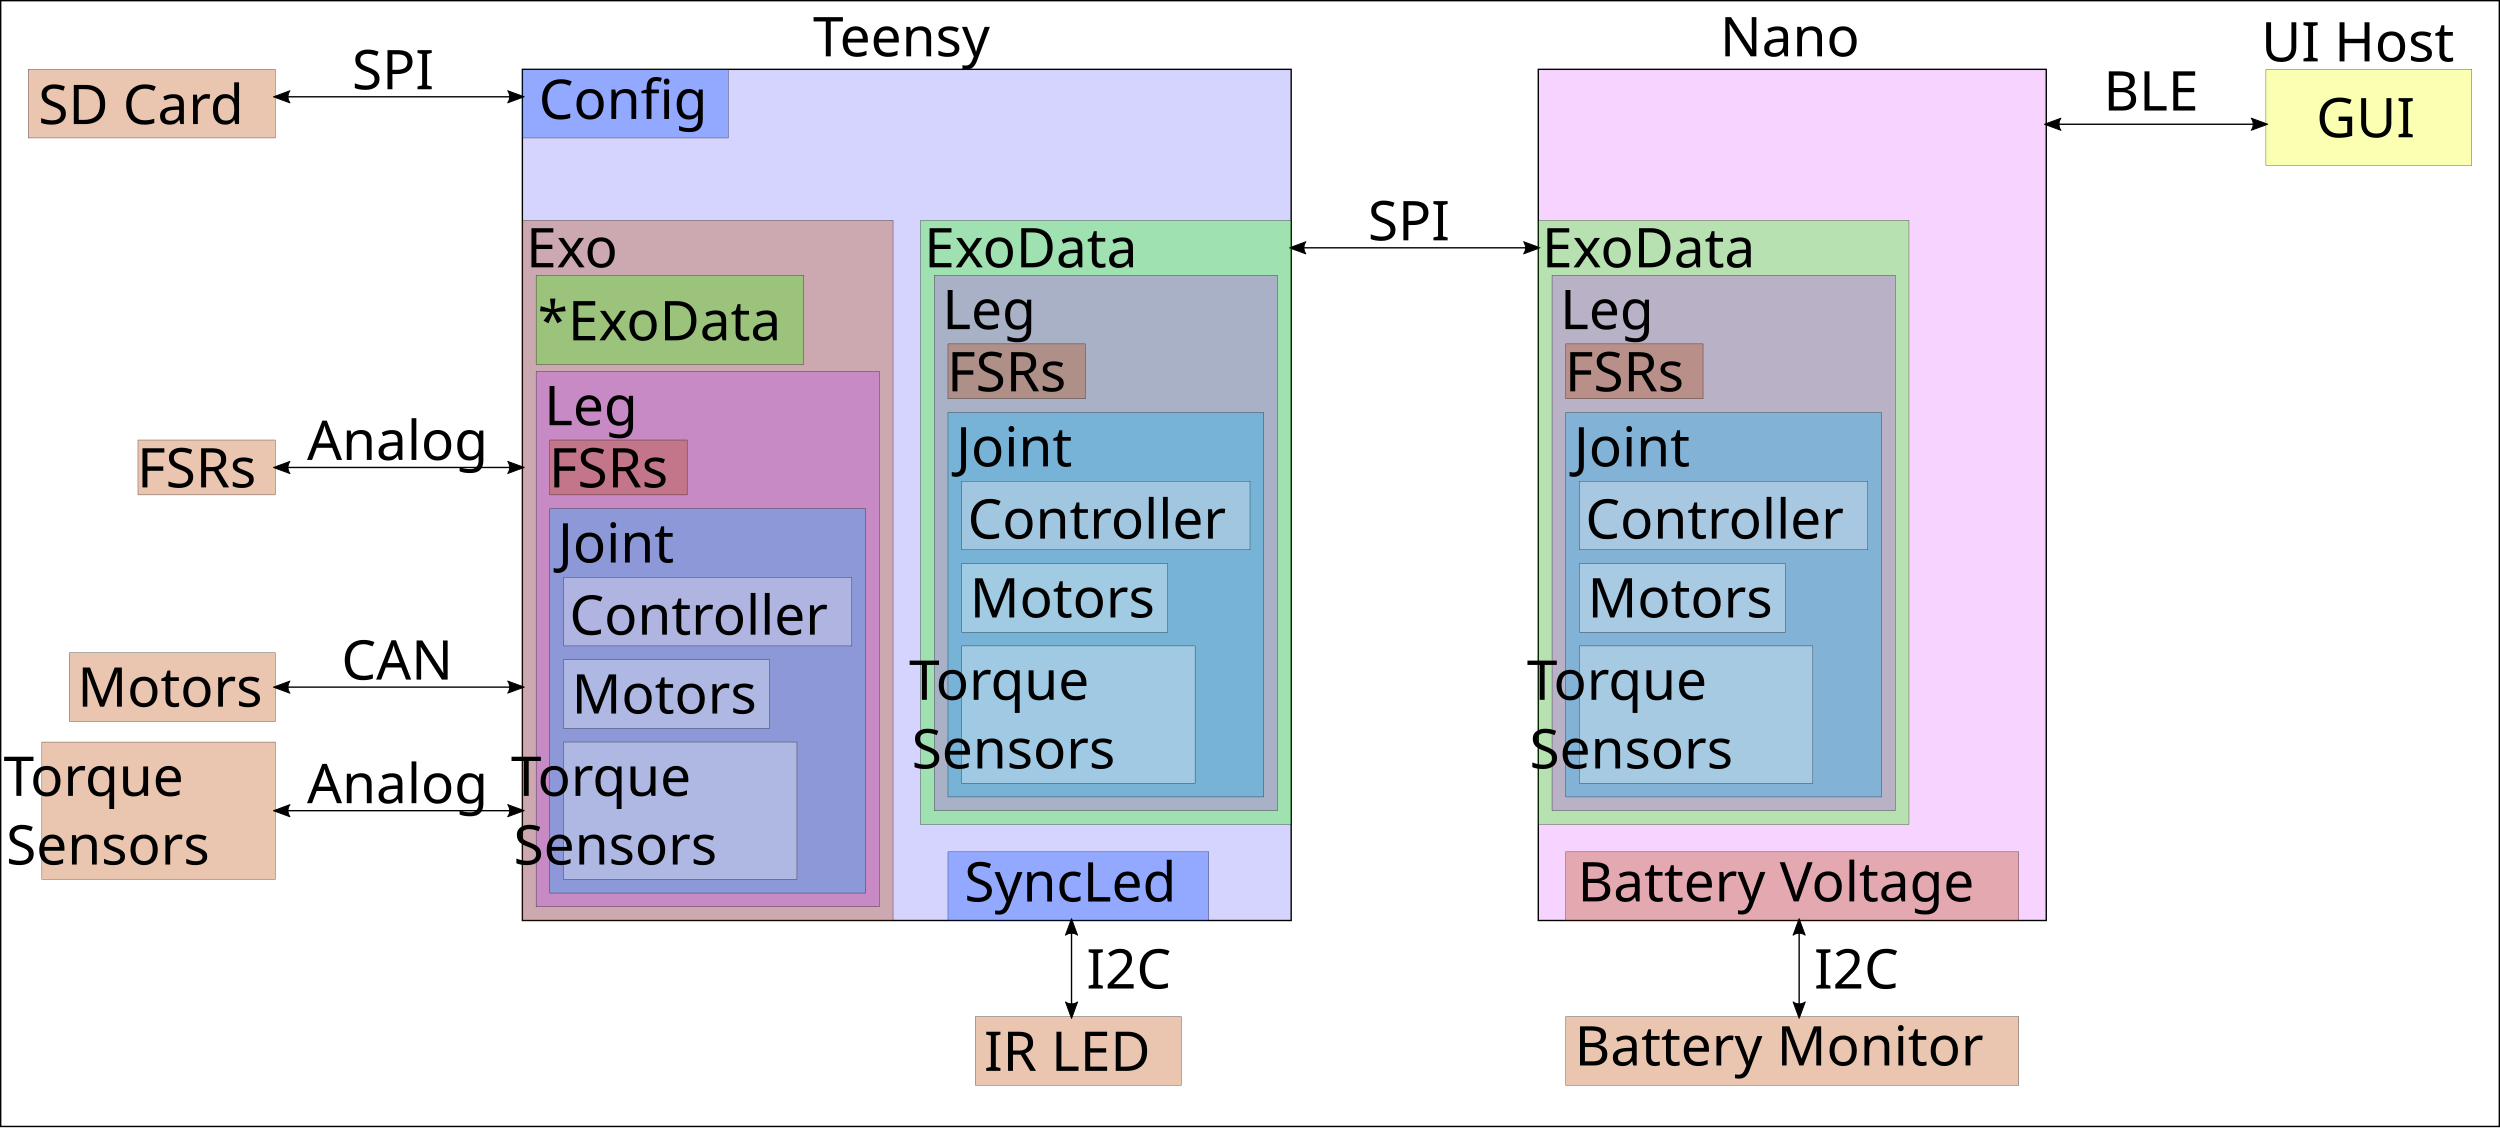
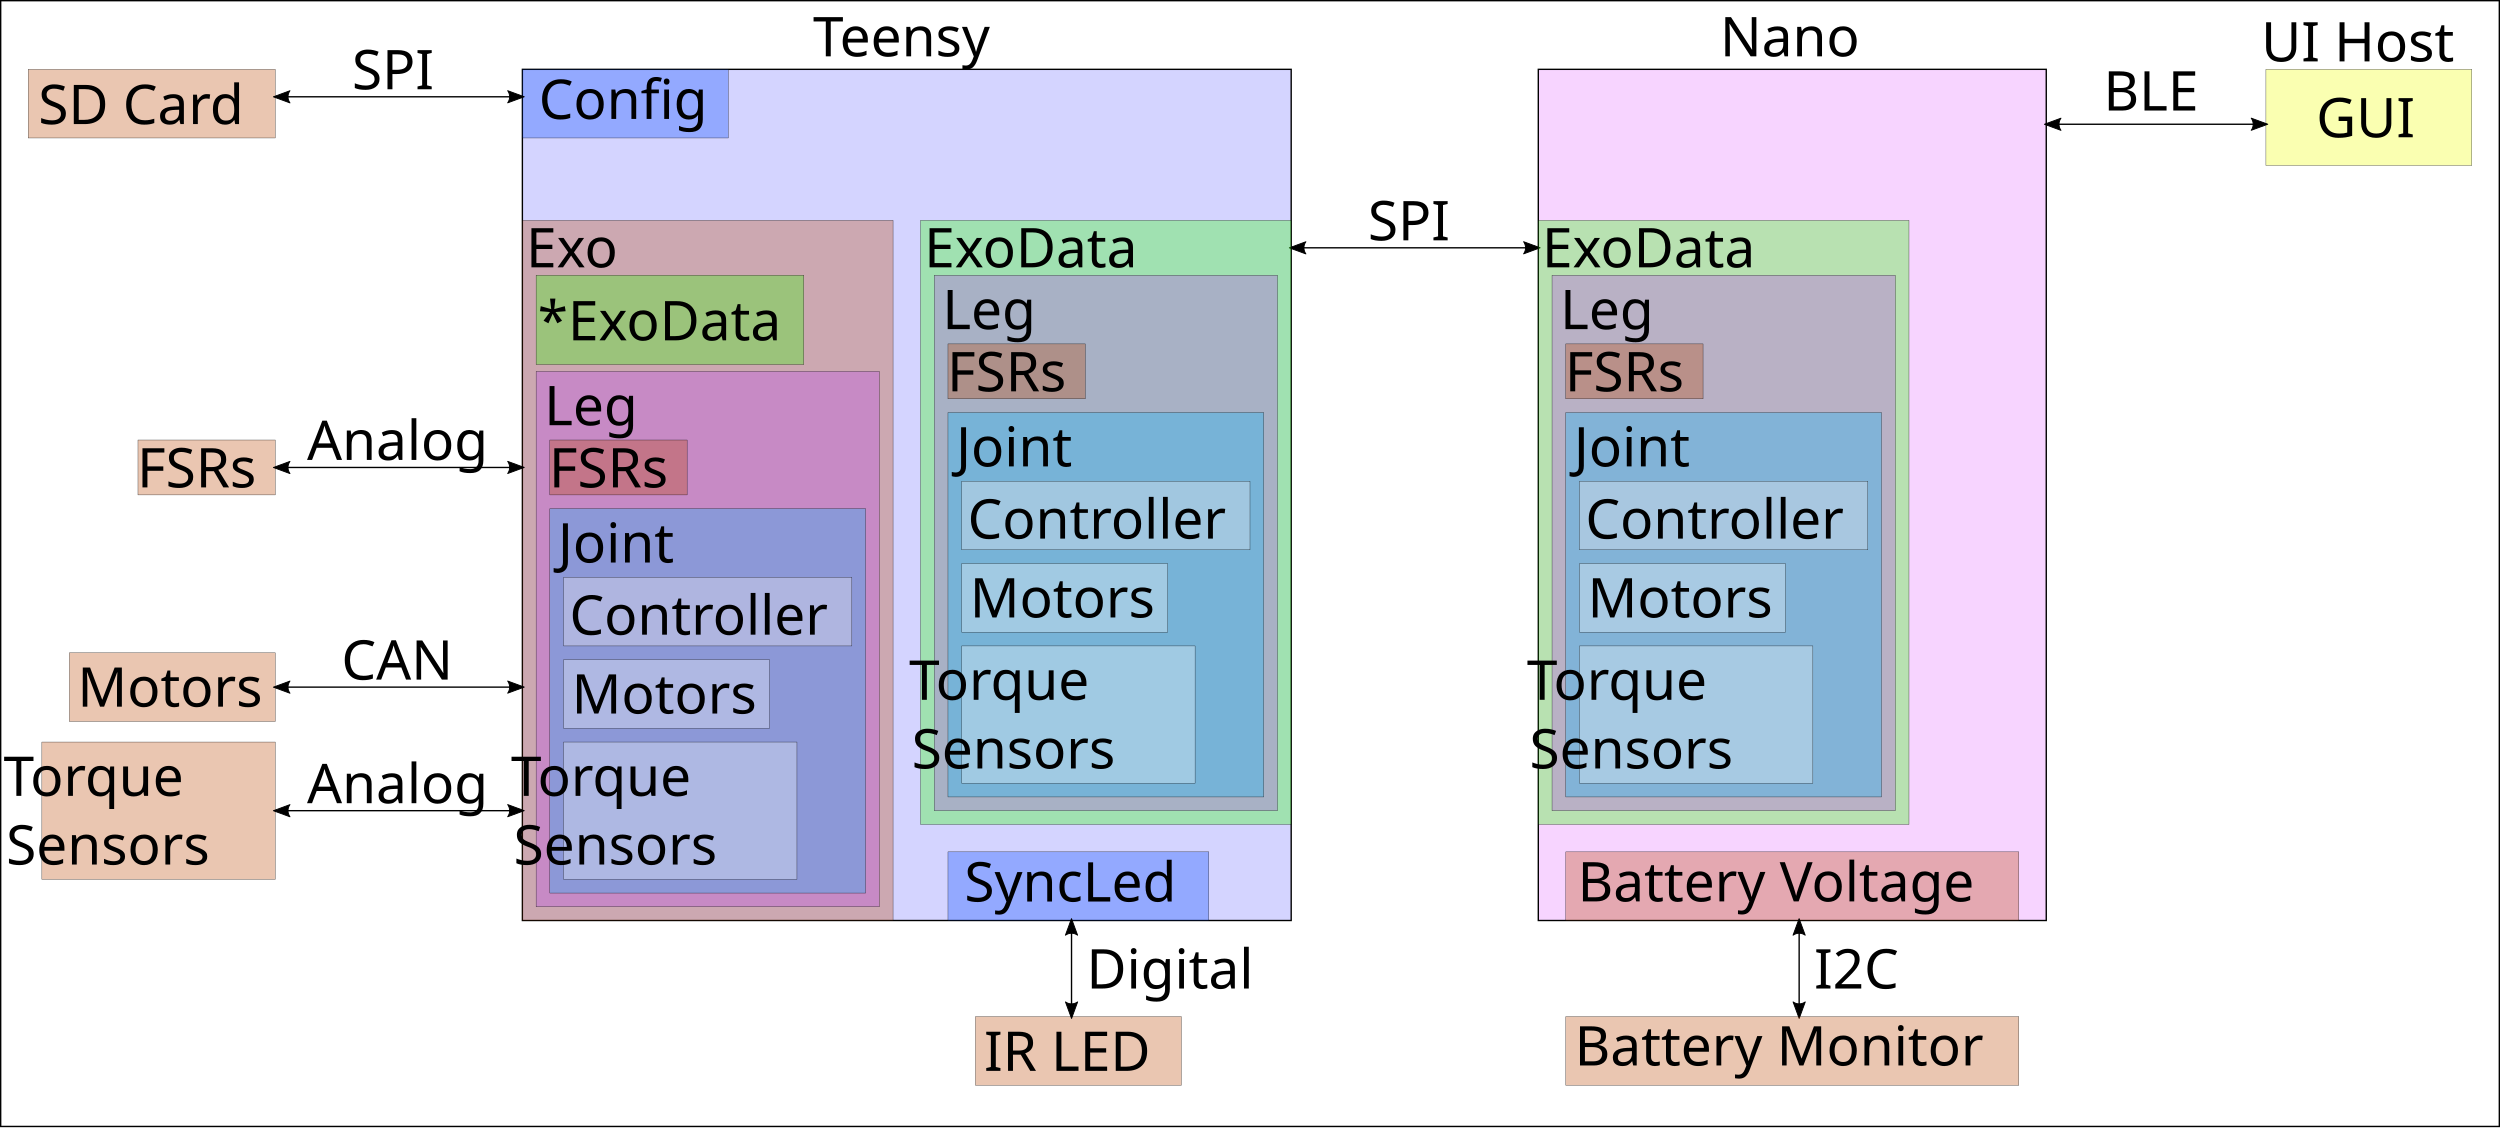
<svg xmlns="http://www.w3.org/2000/svg" width="481.807mm" height="217.223mm" viewBox="0 0 481.807 217.223" version="1.1" id="svg8">
  <defs id="defs2">
    <marker style="overflow:visible" id="Arrow2Lend" refX="0" refY="0" orient="auto">
      <path transform="matrix(-1.1,0,0,-1.1,-1.1,0)" d="M 8.719,4.034 -2.207,0.016 8.719,-4.002 c -1.745,2.372 -1.735,5.617 -6e-7,8.035 z" style="fill:#000000;fill-opacity:1;fill-rule:evenodd;stroke:#000000;stroke-width:0.625;stroke-linejoin:round;stroke-opacity:1" id="path936" />
    </marker>
    <marker style="overflow:visible" id="Arrow2Lstart" refX="0" refY="0" orient="auto">
      <path transform="matrix(1.1,0,0,1.1,1.1,0)" d="M 8.719,4.034 -2.207,0.016 8.719,-4.002 c -1.745,2.372 -1.735,5.617 -6e-7,8.035 z" style="fill:#000000;fill-opacity:1;fill-rule:evenodd;stroke:#000000;stroke-width:0.625;stroke-linejoin:round;stroke-opacity:1" id="path933" />
    </marker>
    <marker style="overflow:visible" id="Arrow2Lstart-1" refX="0" refY="0" orient="auto">
      <path transform="matrix(1.1,0,0,1.1,1.1,0)" d="M 8.719,4.034 -2.207,0.016 8.719,-4.002 c -1.745,2.372 -1.735,5.617 -6e-7,8.035 z" style="fill:#000000;fill-opacity:1;fill-rule:evenodd;stroke:#000000;stroke-width:0.625;stroke-linejoin:round;stroke-opacity:1" id="path933-3" />
    </marker>
    <marker style="overflow:visible" id="Arrow2Lend-1" refX="0" refY="0" orient="auto">
      <path transform="matrix(-1.1,0,0,-1.1,-1.1,0)" d="M 8.719,4.034 -2.207,0.016 8.719,-4.002 c -1.745,2.372 -1.735,5.617 -6e-7,8.035 z" style="fill:#000000;fill-opacity:1;fill-rule:evenodd;stroke:#000000;stroke-width:0.625;stroke-linejoin:round;stroke-opacity:1" id="path936-7" />
    </marker>
    <marker style="overflow:visible" id="Arrow2Lstart-17" refX="0" refY="0" orient="auto">
      <path transform="matrix(1.1,0,0,1.1,1.1,0)" d="M 8.719,4.034 -2.207,0.016 8.719,-4.002 c -1.745,2.372 -1.735,5.617 -6e-7,8.035 z" style="fill:#000000;fill-opacity:1;fill-rule:evenodd;stroke:#000000;stroke-width:0.625;stroke-linejoin:round;stroke-opacity:1" id="path933-9" />
    </marker>
    <marker style="overflow:visible" id="Arrow2Lend-14" refX="0" refY="0" orient="auto">
      <path transform="matrix(-1.1,0,0,-1.1,-1.1,0)" d="M 8.719,4.034 -2.207,0.016 8.719,-4.002 c -1.745,2.372 -1.735,5.617 -6e-7,8.035 z" style="fill:#000000;fill-opacity:1;fill-rule:evenodd;stroke:#000000;stroke-width:0.625;stroke-linejoin:round;stroke-opacity:1" id="path936-0" />
    </marker>
    <marker style="overflow:visible" id="Arrow2Lstart-7" refX="0" refY="0" orient="auto">
      <path transform="matrix(1.1,0,0,1.1,1.1,0)" d="M 8.719,4.034 -2.207,0.016 8.719,-4.002 c -1.745,2.372 -1.735,5.617 -6e-7,8.035 z" style="fill:#000000;fill-opacity:1;fill-rule:evenodd;stroke:#000000;stroke-width:0.625;stroke-linejoin:round;stroke-opacity:1" id="path933-0" />
    </marker>
    <marker style="overflow:visible" id="Arrow2Lend-9" refX="0" refY="0" orient="auto">
      <path transform="matrix(-1.1,0,0,-1.1,-1.1,0)" d="M 8.719,4.034 -2.207,0.016 8.719,-4.002 c -1.745,2.372 -1.735,5.617 -6e-7,8.035 z" style="fill:#000000;fill-opacity:1;fill-rule:evenodd;stroke:#000000;stroke-width:0.625;stroke-linejoin:round;stroke-opacity:1" id="path936-4" />
    </marker>
    <marker style="overflow:visible" id="Arrow2Lstart-7-8" refX="0" refY="0" orient="auto">
      <path transform="matrix(1.1,0,0,1.1,1.1,0)" d="M 8.719,4.034 -2.207,0.016 8.719,-4.002 c -1.745,2.372 -1.735,5.617 -6e-7,8.035 z" style="fill:#000000;fill-opacity:1;fill-rule:evenodd;stroke:#000000;stroke-width:0.625;stroke-linejoin:round;stroke-opacity:1" id="path933-0-4" />
    </marker>
    <marker style="overflow:visible" id="Arrow2Lend-9-6" refX="0" refY="0" orient="auto">
      <path transform="matrix(-1.1,0,0,-1.1,-1.1,0)" d="M 8.719,4.034 -2.207,0.016 8.719,-4.002 c -1.745,2.372 -1.735,5.617 -6e-7,8.035 z" style="fill:#000000;fill-opacity:1;fill-rule:evenodd;stroke:#000000;stroke-width:0.625;stroke-linejoin:round;stroke-opacity:1" id="path936-4-8" />
    </marker>
    <marker style="overflow:visible" id="Arrow2Lstart-7-8-3" refX="0" refY="0" orient="auto">
      <path transform="matrix(1.1,0,0,1.1,1.1,0)" d="M 8.719,4.034 -2.207,0.016 8.719,-4.002 c -1.745,2.372 -1.735,5.617 -6e-7,8.035 z" style="fill:#000000;fill-opacity:1;fill-rule:evenodd;stroke:#000000;stroke-width:0.625;stroke-linejoin:round;stroke-opacity:1" id="path933-0-4-3" />
    </marker>
    <marker style="overflow:visible" id="Arrow2Lend-9-6-4" refX="0" refY="0" orient="auto">
      <path transform="matrix(-1.1,0,0,-1.1,-1.1,0)" d="M 8.719,4.034 -2.207,0.016 8.719,-4.002 c -1.745,2.372 -1.735,5.617 -6e-7,8.035 z" style="fill:#000000;fill-opacity:1;fill-rule:evenodd;stroke:#000000;stroke-width:0.625;stroke-linejoin:round;stroke-opacity:1" id="path936-4-8-0" />
    </marker>
    <marker style="overflow:visible" id="Arrow2Lstart-0" refX="0" refY="0" orient="auto">
      <path transform="matrix(1.1,0,0,1.1,1.1,0)" d="M 8.719,4.034 -2.207,0.016 8.719,-4.002 c -1.745,2.372 -1.735,5.617 -6e-7,8.035 z" style="fill:#000000;fill-opacity:1;fill-rule:evenodd;stroke:#000000;stroke-width:0.625;stroke-linejoin:round;stroke-opacity:1" id="path933-2" />
    </marker>
    <marker style="overflow:visible" id="Arrow2Lend-95" refX="0" refY="0" orient="auto">
      <path transform="matrix(-1.1,0,0,-1.1,-1.1,0)" d="M 8.719,4.034 -2.207,0.016 8.719,-4.002 c -1.745,2.372 -1.735,5.617 -6e-7,8.035 z" style="fill:#000000;fill-opacity:1;fill-rule:evenodd;stroke:#000000;stroke-width:0.625;stroke-linejoin:round;stroke-opacity:1" id="path936-06" />
    </marker>
    <marker style="overflow:visible" id="Arrow2Lstart-2" refX="0" refY="0" orient="auto">
      <path transform="matrix(1.1,0,0,1.1,1.1,0)" d="M 8.719,4.034 -2.207,0.016 8.719,-4.002 c -1.745,2.372 -1.735,5.617 -6e-7,8.035 z" style="fill:#000000;fill-opacity:1;fill-rule:evenodd;stroke:#000000;stroke-width:0.625;stroke-linejoin:round;stroke-opacity:1" id="path933-8" />
    </marker>
    <marker style="overflow:visible" id="Arrow2Lend-19" refX="0" refY="0" orient="auto">
      <path transform="matrix(-1.1,0,0,-1.1,-1.1,0)" d="M 8.719,4.034 -2.207,0.016 8.719,-4.002 c -1.745,2.372 -1.735,5.617 -6e-7,8.035 z" style="fill:#000000;fill-opacity:1;fill-rule:evenodd;stroke:#000000;stroke-width:0.625;stroke-linejoin:round;stroke-opacity:1" id="path936-2" />
    </marker>
    <marker style="overflow:visible" id="Arrow2Lstart-2-2" refX="0" refY="0" orient="auto">
      <path transform="matrix(1.1,0,0,1.1,1.1,0)" d="M 8.719,4.034 -2.207,0.016 8.719,-4.002 c -1.745,2.372 -1.735,5.617 -6e-7,8.035 z" style="fill:#000000;fill-opacity:1;fill-rule:evenodd;stroke:#000000;stroke-width:0.625;stroke-linejoin:round;stroke-opacity:1" id="path933-8-4" />
    </marker>
    <marker style="overflow:visible" id="Arrow2Lend-19-3" refX="0" refY="0" orient="auto">
      <path transform="matrix(-1.1,0,0,-1.1,-1.1,0)" d="M 8.719,4.034 -2.207,0.016 8.719,-4.002 c -1.745,2.372 -1.735,5.617 -6e-7,8.035 z" style="fill:#000000;fill-opacity:1;fill-rule:evenodd;stroke:#000000;stroke-width:0.625;stroke-linejoin:round;stroke-opacity:1" id="path936-2-5" />
    </marker>
  </defs>
  <g id="layer1" transform="translate(143.0075,-15.7425)">
    <rect style="fill:#ffffff;fill-opacity:1;stroke:#000000;stroke-width:0.265;stroke-miterlimit:4;stroke-dasharray:none;stroke-opacity:1" id="rect4505" width="481.542" height="216.958" x="-142.875" y="15.875" />
    <rect style="fill:#0000ff;fill-opacity:0.169;fill-rule:evenodd;stroke:#000000;stroke-width:0.267;stroke-opacity:1" id="rect10" width="148.167" height="164.042" x="-42.333" y="29.104" />
    <rect style="fill:#d400ff;fill-opacity:0.169;fill-rule:evenodd;stroke:#000000;stroke-width:0.267;stroke-opacity:1" id="rect10-5" width="97.896" height="164.042" x="153.458" y="29.104" />
    <text xml:space="preserve" style="font-style:normal;font-weight:normal;font-size:10.583px;line-height:1.25;font-family:sans-serif;fill:#000000;fill-opacity:1;stroke:none;stroke-width:0.265" x="13.674" y="26.595" id="text859">
      <tspan id="tspan857" x="13.674" y="26.595" style="stroke-width:0.265">Teensy</tspan>
    </text>
    <text xml:space="preserve" style="font-style:normal;font-weight:normal;font-size:10.583px;line-height:1.25;font-family:sans-serif;fill:#000000;fill-opacity:1;stroke:none;stroke-width:0.265" x="188.467" y="26.595" id="text859-0">
      <tspan id="tspan857-0" x="188.467" y="26.595" style="stroke-width:0.265">Nano</tspan>
    </text>
    <text xml:space="preserve" style="font-style:normal;font-weight:normal;font-size:10.583px;line-height:1.25;font-family:sans-serif;fill:#000000;fill-opacity:1;stroke:none;stroke-width:0.265" x="292.773" y="27.58" id="text887">
      <tspan id="tspan885" x="292.773" y="27.58" style="stroke-width:0.265">UI Host</tspan>
    </text>
    <rect style="fill:#efff00;fill-opacity:0.305;fill-rule:evenodd;stroke:#000000;stroke-width:0.057;stroke-opacity:1" id="rect10-5-7" width="39.687" height="18.521" x="293.688" y="29.104" />
    <text xml:space="preserve" style="font-style:normal;font-weight:normal;font-size:10.583px;line-height:1.25;font-family:sans-serif;fill:#000000;fill-opacity:1;stroke:none;stroke-width:0.265" x="303.385" y="42.202" id="text911">
      <tspan id="tspan909" x="303.385" y="42.202" style="stroke-width:0.265">GUI</tspan>
    </text>
    <g id="g2566" transform="translate(3.3333333e-6,25.92918)">
      <path style="fill:none;stroke:#000000;stroke-width:0.265;stroke-linecap:butt;stroke-linejoin:miter;stroke-miterlimit:4;stroke-dasharray:none;stroke-opacity:1;marker-start:url(#Arrow2Lstart);marker-end:url(#Arrow2Lend)" d="m 105.833,37.571 h 47.625" id="path913" />
      <text xml:space="preserve" style="font-style:normal;font-weight:normal;font-size:10.583px;line-height:1.25;font-family:sans-serif;fill:#000000;fill-opacity:1;stroke:none;stroke-width:0.265" x="120.618" y="36.126" id="text1231">
        <tspan id="tspan1229" x="120.618" y="36.126" style="stroke-width:0.265">SPI</tspan>
      </text>
    </g>
    <path style="fill:none;stroke:#000000;stroke-width:0.265;stroke-linecap:butt;stroke-linejoin:miter;stroke-miterlimit:4;stroke-dasharray:none;stroke-opacity:1;marker-start:url(#Arrow2Lstart-1);marker-end:url(#Arrow2Lend-1)" d="M 251.354,39.688 H 293.688" id="path913-9" />
    <text xml:space="preserve" style="font-style:normal;font-weight:normal;font-size:10.583px;line-height:1.25;font-family:sans-serif;fill:#000000;fill-opacity:1;stroke:none;stroke-width:0.265" x="262.379" y="37.042" id="text1231-3">
      <tspan id="tspan1229-8" x="262.379" y="37.042" style="stroke-width:0.265">BLE</tspan>
    </text>
    <g id="g1499-5-0-6" transform="translate(-300.9635,95.25)">
      <rect style="fill:#bc4600;fill-opacity:0.305;fill-rule:evenodd;stroke:#000000;stroke-width:0.057;stroke-opacity:1" id="rect10-5-7-7-8-7-9" width="39.688" height="13.229" x="171.318" y="46.302" />
      <text xml:space="preserve" style="font-style:normal;font-weight:normal;font-size:10.583px;line-height:1.25;font-family:sans-serif;fill:#000000;fill-opacity:1;stroke:none;stroke-width:0.265" x="172.878" y="56.684" id="text911-1-1-5-7">
        <tspan id="tspan909-5-0-6-3" x="172.878" y="56.684" style="stroke-width:0.265">Motors</tspan>
      </text>
    </g>
    <g id="g1499-5-0-6-9-6" transform="translate(-306.2552,115.0938)">
      <rect style="fill:#bc4600;fill-opacity:0.305;fill-rule:evenodd;stroke:#000000;stroke-width:0.057;stroke-opacity:1" id="rect10-5-7-7-8-7-9-8-3" width="44.979" height="26.458" x="171.318" y="43.656" />
      <text xml:space="preserve" style="font-style:normal;font-weight:normal;font-size:10.583px;line-height:1.25;font-family:sans-serif;fill:#000000;fill-opacity:1;stroke:none;stroke-width:0.265" x="193.678" y="54.038" id="text911-1-1-5-7-3-6">
        <tspan id="tspan909-5-0-6-3-4-1" x="193.678" y="54.038" style="text-align:center;text-anchor:middle;stroke-width:0.265">Torque</tspan>
        <tspan x="193.678" y="67.267" style="text-align:center;text-anchor:middle;stroke-width:0.265" id="tspan1879-9">Sensors</tspan>
      </text>
    </g>
    <g id="g2249" transform="translate(-50.27083,-5.291662)">
      <g id="g1499-5-0" transform="translate(-113.1094,1.322914)">
        <rect style="fill:#bc4600;fill-opacity:0.305;fill-rule:evenodd;stroke:#000000;stroke-width:0.057;stroke-opacity:1" id="rect10-5-7-7-8-7" width="71.438" height="134.938" x="121.047" y="62.177" />
        <text xml:space="preserve" style="font-style:normal;font-weight:normal;font-size:10.583px;line-height:1.25;font-family:sans-serif;fill:#000000;fill-opacity:1;stroke:none;stroke-width:0.265" x="121.76" y="71.236" id="text911-1-1-5">
          <tspan id="tspan909-5-0-6" x="121.76" y="71.236" style="stroke-width:0.265">Exo</tspan>
        </text>
      </g>
      <g id="g1499-5-6" transform="translate(-142.875,30.42708)">
        <rect style="fill:#2dff00;fill-opacity:0.305;fill-rule:evenodd;stroke:#000000;stroke-width:0.057;stroke-opacity:1" id="rect10-5-7-7-8-2" width="51.594" height="17.198" x="153.458" y="43.656" />
        <text xml:space="preserve" style="font-style:normal;font-weight:normal;font-size:10.583px;line-height:1.25;font-family:sans-serif;fill:#000000;fill-opacity:1;stroke:none;stroke-width:0.265" x="153.771" y="56.196" id="text911-1-1-4">
          <tspan id="tspan909-5-0-4" x="153.771" y="56.196" style="stroke-width:0.265">*ExoData</tspan>
        </text>
      </g>
      <g id="g1499-5-0-6-6" transform="translate(-160.7344,46.30208)">
        <rect style="fill:#bc46f2;fill-opacity:0.305;fill-rule:evenodd;stroke:#000000;stroke-width:0.057;stroke-opacity:1" id="rect10-5-7-7-8-7-9-6" width="66.146" height="103.188" x="171.318" y="46.302" />
        <text xml:space="preserve" style="font-style:normal;font-weight:normal;font-size:10.583px;line-height:1.25;font-family:sans-serif;fill:#000000;fill-opacity:1;stroke:none;stroke-width:0.265" x="172.878" y="56.684" id="text911-1-1-5-7-7">
          <tspan id="tspan909-5-0-6-3-7" x="172.878" y="56.684" style="stroke-width:0.265">Leg</tspan>
        </text>
        <g id="g1499-5-0-6-2" transform="translate(2.645843,26.45833)">
          <rect style="fill:#09baff;fill-opacity:0.305;fill-rule:evenodd;stroke:#000000;stroke-width:0.057;stroke-opacity:1" id="rect10-5-7-7-8-7-9-28" width="60.854" height="74.083" x="171.318" y="46.302" />
          <text xml:space="preserve" style="font-style:normal;font-weight:normal;font-size:10.583px;line-height:1.25;font-family:sans-serif;fill:#000000;fill-opacity:1;stroke:none;stroke-width:0.265" x="172.878" y="56.684" id="text911-1-1-5-7-84">
            <tspan id="tspan909-5-0-6-3-5" x="172.878" y="56.684" style="stroke-width:0.265">Joint</tspan>
          </text>
          <g id="g1499-5-0-6-4" transform="translate(14.55208,6.614581)">
            <rect style="fill:#fff6f5;fill-opacity:0.305;fill-rule:evenodd;stroke:#000000;stroke-width:0.057;stroke-opacity:1" id="rect10-5-7-7-8-7-9-64" width="55.562" height="13.229" x="159.411" y="52.917" />
            <text xml:space="preserve" style="font-style:normal;font-weight:normal;font-size:10.583px;line-height:1.25;font-family:sans-serif;fill:#000000;fill-opacity:1;stroke:none;stroke-width:0.265" x="160.556" y="63.981" id="text911-1-1-5-7-9">
              <tspan id="tspan909-5-0-6-3-2" x="160.556" y="63.981" style="stroke-width:0.265">Controller</tspan>
            </text>
          </g>
        </g>
        <g id="g1499-5-0-6-61" transform="translate(5.291677,55.5625)">
          <rect style="fill:#ffffff;fill-opacity:0.305;fill-rule:evenodd;stroke:#000000;stroke-width:0.057;stroke-opacity:1" id="rect10-5-7-7-8-7-9-5" width="39.688" height="13.229" x="171.318" y="46.302" />
          <text xml:space="preserve" style="font-style:normal;font-weight:normal;font-size:10.583px;line-height:1.25;font-family:sans-serif;fill:#000000;fill-opacity:1;stroke:none;stroke-width:0.265" x="172.878" y="56.684" id="text911-1-1-5-7-6">
            <tspan id="tspan909-5-0-6-3-1" x="172.878" y="56.684" style="stroke-width:0.265">Motors</tspan>
          </text>
        </g>
      </g>
      <g id="g1499-5-0-6-99-0" transform="translate(-159.4114,58.20833)">
        <rect style="fill:#bc4600;fill-opacity:0.305;fill-rule:evenodd;stroke:#000000;stroke-width:0.057;stroke-opacity:1" id="rect10-5-7-7-8-7-9-2-5" width="26.458" height="10.583" x="172.641" y="47.625" />
        <text xml:space="preserve" style="font-style:normal;font-weight:normal;font-size:10.583px;line-height:1.25;font-family:sans-serif;fill:#000000;fill-opacity:1;stroke:none;stroke-width:0.265" x="172.475" y="56.764" id="text911-1-1-5-7-8-2">
          <tspan id="tspan909-5-0-6-3-3-3" x="172.475" y="56.764" style="stroke-width:0.265">FSRs</tspan>
        </text>
      </g>
      <g id="g1499-5-0-6-9-6-9" transform="translate(-155.4427,120.3854)">
        <rect style="fill:#fdffff;fill-opacity:0.305;fill-rule:evenodd;stroke:#000000;stroke-width:0.057;stroke-opacity:1" id="rect10-5-7-7-8-7-9-8-3-1" width="44.979" height="26.458" x="171.318" y="43.656" />
        <text xml:space="preserve" style="font-style:normal;font-weight:normal;font-size:10.583px;line-height:1.25;font-family:sans-serif;fill:#000000;fill-opacity:1;stroke:none;stroke-width:0.265" x="193.678" y="54.038" id="text911-1-1-5-7-3-6-7">
          <tspan id="tspan909-5-0-6-3-4-1-4" x="193.678" y="54.038" style="text-align:center;text-anchor:middle;stroke-width:0.265">Torque</tspan>
          <tspan x="193.678" y="67.267" style="text-align:center;text-anchor:middle;stroke-width:0.265" id="tspan1879-9-9">Sensors</tspan>
        </text>
      </g>
    </g>
    <g id="g1499-5-0-6-99-0-1" transform="translate(-289.0573,52.91666)">
      <rect style="fill:#bc4600;fill-opacity:0.305;fill-rule:evenodd;stroke:#000000;stroke-width:0.057;stroke-opacity:1" id="rect10-5-7-7-8-7-9-2-5-8" width="26.458" height="10.583" x="172.641" y="47.625" />
      <text xml:space="preserve" style="font-style:normal;font-weight:normal;font-size:10.583px;line-height:1.25;font-family:sans-serif;fill:#000000;fill-opacity:1;stroke:none;stroke-width:0.265" x="172.475" y="56.764" id="text911-1-1-5-7-8-2-0">
        <tspan id="tspan909-5-0-6-3-3-3-0" x="172.475" y="56.764" style="stroke-width:0.265">FSRs</tspan>
      </text>
    </g>
    <g id="g2249-0" transform="translate(26.45833,-5.291664)">
      <g id="g1499-5-0-2" transform="translate(-113.1094,1.322914)">
        <rect style="fill:#2dff00;fill-opacity:0.305;fill-rule:evenodd;stroke:#000000;stroke-width:0.057;stroke-opacity:1" id="rect10-5-7-7-8-7-4" width="71.438" height="116.417" x="121.047" y="62.177" />
        <text xml:space="preserve" style="font-style:normal;font-weight:normal;font-size:10.583px;line-height:1.25;font-family:sans-serif;fill:#000000;fill-opacity:1;stroke:none;stroke-width:0.265" x="121.76" y="71.236" id="text911-1-1-5-0">
          <tspan id="tspan909-5-0-6-0" x="121.76" y="71.236" style="stroke-width:0.265">ExoData</tspan>
        </text>
      </g>
      <g id="g1499-5-0-6-6-5" transform="translate(-160.7344,27.78125)">
        <rect style="fill:#bc46f2;fill-opacity:0.305;fill-rule:evenodd;stroke:#000000;stroke-width:0.057;stroke-opacity:1" id="rect10-5-7-7-8-7-9-6-6" width="66.146" height="103.188" x="171.318" y="46.302" />
        <text xml:space="preserve" style="font-style:normal;font-weight:normal;font-size:10.583px;line-height:1.25;font-family:sans-serif;fill:#000000;fill-opacity:1;stroke:none;stroke-width:0.265" x="172.878" y="56.684" id="text911-1-1-5-7-7-0">
          <tspan id="tspan909-5-0-6-3-7-9" x="172.878" y="56.684" style="stroke-width:0.265">Leg</tspan>
        </text>
        <g id="g1499-5-0-6-2-4" transform="translate(2.645843,26.45833)">
          <rect style="fill:#09baff;fill-opacity:0.305;fill-rule:evenodd;stroke:#000000;stroke-width:0.057;stroke-opacity:1" id="rect10-5-7-7-8-7-9-28-0" width="60.854" height="74.083" x="171.318" y="46.302" />
          <text xml:space="preserve" style="font-style:normal;font-weight:normal;font-size:10.583px;line-height:1.25;font-family:sans-serif;fill:#000000;fill-opacity:1;stroke:none;stroke-width:0.265" x="172.878" y="56.684" id="text911-1-1-5-7-84-5">
            <tspan id="tspan909-5-0-6-3-5-5" x="172.878" y="56.684" style="stroke-width:0.265">Joint</tspan>
          </text>
          <g id="g1499-5-0-6-4-0" transform="translate(14.55208,6.614581)">
            <rect style="fill:#fff6f5;fill-opacity:0.305;fill-rule:evenodd;stroke:#000000;stroke-width:0.057;stroke-opacity:1" id="rect10-5-7-7-8-7-9-64-4" width="55.562" height="13.229" x="159.411" y="52.917" />
            <text xml:space="preserve" style="font-style:normal;font-weight:normal;font-size:10.583px;line-height:1.25;font-family:sans-serif;fill:#000000;fill-opacity:1;stroke:none;stroke-width:0.265" x="160.556" y="63.981" id="text911-1-1-5-7-9-0">
              <tspan id="tspan909-5-0-6-3-2-3" x="160.556" y="63.981" style="stroke-width:0.265">Controller</tspan>
            </text>
          </g>
        </g>
        <g id="g1499-5-0-6-61-4" transform="translate(5.291677,55.5625)">
          <rect style="fill:#ffffff;fill-opacity:0.305;fill-rule:evenodd;stroke:#000000;stroke-width:0.057;stroke-opacity:1" id="rect10-5-7-7-8-7-9-5-8" width="39.688" height="13.229" x="171.318" y="46.302" />
          <text xml:space="preserve" style="font-style:normal;font-weight:normal;font-size:10.583px;line-height:1.25;font-family:sans-serif;fill:#000000;fill-opacity:1;stroke:none;stroke-width:0.265" x="172.878" y="56.684" id="text911-1-1-5-7-6-2">
            <tspan id="tspan909-5-0-6-3-1-8" x="172.878" y="56.684" style="stroke-width:0.265">Motors</tspan>
          </text>
        </g>
      </g>
      <g id="g1499-5-0-6-99-0-7" transform="translate(-159.4114,39.6875)">
        <rect style="fill:#bc4600;fill-opacity:0.305;fill-rule:evenodd;stroke:#000000;stroke-width:0.057;stroke-opacity:1" id="rect10-5-7-7-8-7-9-2-5-7" width="26.458" height="10.583" x="172.641" y="47.625" />
        <text xml:space="preserve" style="font-style:normal;font-weight:normal;font-size:10.583px;line-height:1.25;font-family:sans-serif;fill:#000000;fill-opacity:1;stroke:none;stroke-width:0.265" x="172.475" y="56.764" id="text911-1-1-5-7-8-2-6">
          <tspan id="tspan909-5-0-6-3-3-3-8" x="172.475" y="56.764" style="stroke-width:0.265">FSRs</tspan>
        </text>
      </g>
      <g id="g1499-5-0-6-9-6-9-9" transform="translate(-155.4427,101.8646)">
        <rect style="fill:#fdffff;fill-opacity:0.305;fill-rule:evenodd;stroke:#000000;stroke-width:0.057;stroke-opacity:1" id="rect10-5-7-7-8-7-9-8-3-1-4" width="44.979" height="26.458" x="171.318" y="43.656" />
        <text xml:space="preserve" style="font-style:normal;font-weight:normal;font-size:10.583px;line-height:1.25;font-family:sans-serif;fill:#000000;fill-opacity:1;stroke:none;stroke-width:0.265" x="193.678" y="54.038" id="text911-1-1-5-7-3-6-7-5">
          <tspan id="tspan909-5-0-6-3-4-1-4-9" x="193.678" y="54.038" style="text-align:center;text-anchor:middle;stroke-width:0.265">Torque</tspan>
          <tspan x="193.678" y="67.267" style="text-align:center;text-anchor:middle;stroke-width:0.265" id="tspan1879-9-9-8">Sensors</tspan>
        </text>
      </g>
    </g>
    <g id="g2249-0-4" transform="translate(145.5208,-5.291667)">
      <g id="g1499-5-0-2-9" transform="translate(-113.1094,1.322914)">
        <rect style="fill:#2dff00;fill-opacity:0.305;fill-rule:evenodd;stroke:#000000;stroke-width:0.057;stroke-opacity:1" id="rect10-5-7-7-8-7-4-8" width="71.438" height="116.417" x="121.047" y="62.177" />
        <text xml:space="preserve" style="font-style:normal;font-weight:normal;font-size:10.583px;line-height:1.25;font-family:sans-serif;fill:#000000;fill-opacity:1;stroke:none;stroke-width:0.265" x="121.76" y="71.236" id="text911-1-1-5-0-9">
          <tspan id="tspan909-5-0-6-0-5" x="121.76" y="71.236" style="stroke-width:0.265">ExoData</tspan>
        </text>
      </g>
      <g id="g1499-5-0-6-6-5-8" transform="translate(-160.7344,27.78125)">
        <rect style="fill:#bc46f2;fill-opacity:0.305;fill-rule:evenodd;stroke:#000000;stroke-width:0.057;stroke-opacity:1" id="rect10-5-7-7-8-7-9-6-6-5" width="66.146" height="103.188" x="171.318" y="46.302" />
        <text xml:space="preserve" style="font-style:normal;font-weight:normal;font-size:10.583px;line-height:1.25;font-family:sans-serif;fill:#000000;fill-opacity:1;stroke:none;stroke-width:0.265" x="172.878" y="56.684" id="text911-1-1-5-7-7-0-2">
          <tspan id="tspan909-5-0-6-3-7-9-8" x="172.878" y="56.684" style="stroke-width:0.265">Leg</tspan>
        </text>
        <g id="g1499-5-0-6-2-4-8" transform="translate(2.645843,26.45833)">
          <rect style="fill:#09baff;fill-opacity:0.305;fill-rule:evenodd;stroke:#000000;stroke-width:0.057;stroke-opacity:1" id="rect10-5-7-7-8-7-9-28-0-7" width="60.854" height="74.083" x="171.318" y="46.302" />
          <text xml:space="preserve" style="font-style:normal;font-weight:normal;font-size:10.583px;line-height:1.25;font-family:sans-serif;fill:#000000;fill-opacity:1;stroke:none;stroke-width:0.265" x="172.878" y="56.684" id="text911-1-1-5-7-84-5-5">
            <tspan id="tspan909-5-0-6-3-5-5-2" x="172.878" y="56.684" style="stroke-width:0.265">Joint</tspan>
          </text>
          <g id="g1499-5-0-6-4-0-9" transform="translate(14.55208,6.614581)">
            <rect style="fill:#fff6f5;fill-opacity:0.305;fill-rule:evenodd;stroke:#000000;stroke-width:0.057;stroke-opacity:1" id="rect10-5-7-7-8-7-9-64-4-8" width="55.562" height="13.229" x="159.411" y="52.917" />
            <text xml:space="preserve" style="font-style:normal;font-weight:normal;font-size:10.583px;line-height:1.25;font-family:sans-serif;fill:#000000;fill-opacity:1;stroke:none;stroke-width:0.265" x="160.556" y="63.981" id="text911-1-1-5-7-9-0-5">
              <tspan id="tspan909-5-0-6-3-2-3-0" x="160.556" y="63.981" style="stroke-width:0.265">Controller</tspan>
            </text>
          </g>
        </g>
        <g id="g1499-5-0-6-61-4-8" transform="translate(5.291677,55.5625)">
          <rect style="fill:#ffffff;fill-opacity:0.305;fill-rule:evenodd;stroke:#000000;stroke-width:0.057;stroke-opacity:1" id="rect10-5-7-7-8-7-9-5-8-1" width="39.688" height="13.229" x="171.318" y="46.302" />
          <text xml:space="preserve" style="font-style:normal;font-weight:normal;font-size:10.583px;line-height:1.25;font-family:sans-serif;fill:#000000;fill-opacity:1;stroke:none;stroke-width:0.265" x="172.878" y="56.684" id="text911-1-1-5-7-6-2-0">
            <tspan id="tspan909-5-0-6-3-1-8-9" x="172.878" y="56.684" style="stroke-width:0.265">Motors</tspan>
          </text>
        </g>
      </g>
      <g id="g1499-5-0-6-99-0-7-7" transform="translate(-159.4114,39.6875)">
        <rect style="fill:#bc4600;fill-opacity:0.305;fill-rule:evenodd;stroke:#000000;stroke-width:0.057;stroke-opacity:1" id="rect10-5-7-7-8-7-9-2-5-7-8" width="26.458" height="10.583" x="172.641" y="47.625" />
        <text xml:space="preserve" style="font-style:normal;font-weight:normal;font-size:10.583px;line-height:1.25;font-family:sans-serif;fill:#000000;fill-opacity:1;stroke:none;stroke-width:0.265" x="172.475" y="56.764" id="text911-1-1-5-7-8-2-6-0">
          <tspan id="tspan909-5-0-6-3-3-3-8-8" x="172.475" y="56.764" style="stroke-width:0.265">FSRs</tspan>
        </text>
      </g>
      <g id="g1499-5-0-6-9-6-9-9-9" transform="translate(-155.4427,101.8646)">
        <rect style="fill:#fdffff;fill-opacity:0.305;fill-rule:evenodd;stroke:#000000;stroke-width:0.057;stroke-opacity:1" id="rect10-5-7-7-8-7-9-8-3-1-4-2" width="44.979" height="26.458" x="171.318" y="43.656" />
        <text xml:space="preserve" style="font-style:normal;font-weight:normal;font-size:10.583px;line-height:1.25;font-family:sans-serif;fill:#000000;fill-opacity:1;stroke:none;stroke-width:0.265" x="193.678" y="54.038" id="text911-1-1-5-7-3-6-7-5-0">
          <tspan id="tspan909-5-0-6-3-4-1-4-9-3" x="193.678" y="54.038" style="text-align:center;text-anchor:middle;stroke-width:0.265">Torque</tspan>
          <tspan x="193.678" y="67.267" style="text-align:center;text-anchor:middle;stroke-width:0.265" id="tspan1879-9-9-8-6">Sensors</tspan>
        </text>
      </g>
    </g>
    <g id="g2566-2" transform="translate(-195.7917,110.5958)">
      <path style="fill:none;stroke:#000000;stroke-width:0.265;stroke-linecap:butt;stroke-linejoin:miter;stroke-miterlimit:4;stroke-dasharray:none;stroke-opacity:1;marker-start:url(#Arrow2Lstart-7);marker-end:url(#Arrow2Lend-9)" d="m 105.833,37.571 h 47.625" id="path913-4" />
      <text xml:space="preserve" style="font-style:normal;font-weight:normal;font-size:10.583px;line-height:1.25;font-family:sans-serif;fill:#000000;fill-opacity:1;stroke:none;stroke-width:0.265" x="118.585" y="36.126" id="text1231-8">
        <tspan id="tspan1229-6" x="118.585" y="36.126" style="stroke-width:0.265">CAN</tspan>
      </text>
    </g>
    <g id="g2566-2-6" transform="translate(-195.7917,68.26251)">
      <path style="fill:none;stroke:#000000;stroke-width:0.265;stroke-linecap:butt;stroke-linejoin:miter;stroke-miterlimit:4;stroke-dasharray:none;stroke-opacity:1;marker-start:url(#Arrow2Lstart-7-8);marker-end:url(#Arrow2Lend-9-6)" d="m 105.833,37.571 h 47.625" id="path913-4-4" />
      <text xml:space="preserve" style="font-style:normal;font-weight:normal;font-size:10.583px;line-height:1.25;font-family:sans-serif;fill:#000000;fill-opacity:1;stroke:none;stroke-width:0.265" x="111.952" y="36.126" id="text1231-8-6">
        <tspan id="tspan1229-6-6" x="111.952" y="36.126" style="stroke-width:0.265">Analog</tspan>
      </text>
    </g>
    <g id="g2566-2-6-3" transform="translate(-195.7917,134.4083)">
      <path style="fill:none;stroke:#000000;stroke-width:0.265;stroke-linecap:butt;stroke-linejoin:miter;stroke-miterlimit:4;stroke-dasharray:none;stroke-opacity:1;marker-start:url(#Arrow2Lstart-7-8-3);marker-end:url(#Arrow2Lend-9-6-4)" d="m 105.833,37.571 h 47.625" id="path913-4-4-2" />
      <text xml:space="preserve" style="font-style:normal;font-weight:normal;font-size:10.583px;line-height:1.25;font-family:sans-serif;fill:#000000;fill-opacity:1;stroke:none;stroke-width:0.265" x="111.952" y="36.126" id="text1231-8-6-7">
        <tspan id="tspan1229-6-6-7" x="111.952" y="36.126" style="stroke-width:0.265">Analog</tspan>
      </text>
    </g>
    <g id="g1499-5-0-6-1" transform="translate(-213.651,-17.19792)">
      <rect style="fill:#004aff;fill-opacity:0.305;fill-rule:evenodd;stroke:#000000;stroke-width:0.057;stroke-opacity:1" id="rect10-5-7-7-8-7-9-3" width="39.688" height="13.229" x="171.318" y="46.302" />
      <text xml:space="preserve" style="font-style:normal;font-weight:normal;font-size:10.583px;line-height:1.25;font-family:sans-serif;fill:#000000;fill-opacity:1;stroke:none;stroke-width:0.265" x="174.478" y="55.87" id="text911-1-1-5-7-5">
        <tspan id="tspan909-5-0-6-3-8" x="174.478" y="55.87" style="stroke-width:0.265">Config</tspan>
      </text>
    </g>
    <g id="g1499-5-0-6-5" transform="translate(-308.901,-17.19791)">
      <rect style="fill:#bc4600;fill-opacity:0.305;fill-rule:evenodd;stroke:#000000;stroke-width:0.057;stroke-opacity:1" id="rect10-5-7-7-8-7-9-56" width="47.625" height="13.229" x="171.318" y="46.302" />
      <text xml:space="preserve" style="font-style:normal;font-weight:normal;font-size:10.583px;line-height:1.25;font-family:sans-serif;fill:#000000;fill-opacity:1;stroke:none;stroke-width:0.265" x="173.279" y="56.857" id="text911-1-1-5-7-92">
        <tspan id="tspan909-5-0-6-3-9" x="173.279" y="56.857" style="stroke-width:0.265">SD Card</tspan>
      </text>
    </g>
    <g id="g2566-9" transform="translate(-195.7917,-3.174989)">
      <path style="fill:none;stroke:#000000;stroke-width:0.265;stroke-linecap:butt;stroke-linejoin:miter;stroke-miterlimit:4;stroke-dasharray:none;stroke-opacity:1;marker-start:url(#Arrow2Lstart-0);marker-end:url(#Arrow2Lend-95)" d="m 105.833,37.571 h 47.625" id="path913-3" />
      <text xml:space="preserve" style="font-style:normal;font-weight:normal;font-size:10.583px;line-height:1.25;font-family:sans-serif;fill:#000000;fill-opacity:1;stroke:none;stroke-width:0.265" x="120.618" y="36.126" id="text1231-2">
        <tspan id="tspan1229-2" x="120.618" y="36.126" style="stroke-width:0.265">SPI</tspan>
      </text>
    </g>
    <g id="g1499-5-0-6-5-1" transform="translate(-12.56771,133.6146)">
      <rect style="fill:#bc4600;fill-opacity:0.305;fill-rule:evenodd;stroke:#000000;stroke-width:0.057;stroke-opacity:1" id="rect10-5-7-7-8-7-9-56-9" width="87.313" height="13.229" x="171.318" y="46.302" />
      <text xml:space="preserve" style="font-style:normal;font-weight:normal;font-size:10.583px;line-height:1.25;font-family:sans-serif;fill:#000000;fill-opacity:1;stroke:none;stroke-width:0.265" x="173.602" y="55.844" id="text911-1-1-5-7-92-8">
        <tspan id="tspan909-5-0-6-3-9-4" x="173.602" y="55.844" style="stroke-width:0.265">Battery Voltage</tspan>
      </text>
    </g>
    <g id="g2566-4" transform="translate(76.72917,182.0334)">
      <path style="fill:none;stroke:#000000;stroke-width:0.265;stroke-linecap:butt;stroke-linejoin:miter;stroke-miterlimit:4;stroke-dasharray:none;stroke-opacity:1;marker-start:url(#Arrow2Lstart-2);marker-end:url(#Arrow2Lend-19)" d="M 127,11.112 V 29.633" id="path913-95" />
      <text xml:space="preserve" style="font-style:normal;font-weight:normal;font-size:10.583px;line-height:1.25;font-family:sans-serif;fill:#000000;fill-opacity:1;stroke:none;stroke-width:0.265" x="129.878" y="24.22" id="text1231-9">
        <tspan id="tspan1229-1" x="129.878" y="24.22" style="stroke-width:0.265">I2C</tspan>
      </text>
    </g>
    <g id="g1499-5-0-6-5-1-1" transform="translate(-12.56771,165.3646)">
      <rect style="fill:#bc4600;fill-opacity:0.305;fill-rule:evenodd;stroke:#000000;stroke-width:0.057;stroke-opacity:1" id="rect10-5-7-7-8-7-9-56-9-8" width="87.313" height="13.229" x="171.318" y="46.302" />
      <text xml:space="preserve" style="font-style:normal;font-weight:normal;font-size:10.583px;line-height:1.25;font-family:sans-serif;fill:#000000;fill-opacity:1;stroke:none;stroke-width:0.265" x="173.031" y="55.725" id="text911-1-1-5-7-92-8-7">
        <tspan id="tspan909-5-0-6-3-9-4-5" x="173.031" y="55.725" style="stroke-width:0.265">Battery Monitor</tspan>
      </text>
    </g>
    <g id="g1499-5-0-6-1-3" transform="translate(-131.6302,133.6146)">
      <rect style="fill:#004aff;fill-opacity:0.305;fill-rule:evenodd;stroke:#000000;stroke-width:0.057;stroke-opacity:1" id="rect10-5-7-7-8-7-9-3-6" width="50.271" height="13.229" x="171.318" y="46.302" />
      <text xml:space="preserve" style="font-style:normal;font-weight:normal;font-size:10.583px;line-height:1.25;font-family:sans-serif;fill:#000000;fill-opacity:1;stroke:none;stroke-width:0.265" x="174.478" y="55.87" id="text911-1-1-5-7-5-3">
        <tspan id="tspan909-5-0-6-3-8-4" x="174.478" y="55.87" style="stroke-width:0.265">SyncLed</tspan>
      </text>
    </g>
    <g id="g1499-5-0-6-11" transform="translate(-126.3385,165.3646)">
      <rect style="fill:#bc4600;fill-opacity:0.305;fill-rule:evenodd;stroke:#000000;stroke-width:0.057;stroke-opacity:1" id="rect10-5-7-7-8-7-9-2" width="39.688" height="13.229" x="171.318" y="46.302" />
      <text xml:space="preserve" style="font-style:normal;font-weight:normal;font-size:10.583px;line-height:1.25;font-family:sans-serif;fill:#000000;fill-opacity:1;stroke:none;stroke-width:0.265" x="172.982" y="56.764" id="text911-1-1-5-7-0">
        <tspan id="tspan909-5-0-6-3-4" x="172.982" y="56.764" style="stroke-width:0.265">IR LED</tspan>
      </text>
    </g>
    <g id="g2566-4-4" transform="translate(-63.5,182.0334)">
      <path style="fill:none;stroke:#000000;stroke-width:0.265;stroke-linecap:butt;stroke-linejoin:miter;stroke-miterlimit:4;stroke-dasharray:none;stroke-opacity:1;marker-start:url(#Arrow2Lstart-2-2);marker-end:url(#Arrow2Lend-19-3)" d="M 127,11.112 V 29.633" id="path913-95-9" />
      <text xml:space="preserve" style="font-style:normal;font-weight:normal;font-size:10.583px;line-height:1.25;font-family:sans-serif;fill:#000000;fill-opacity:1;stroke:none;stroke-width:0.265" x="129.878" y="24.22" id="text1231-9-3">
-         <tspan id="tspan1229-1-9" x="129.878" y="24.22" style="stroke-width:0.265">I2C</tspan>
+         <tspan id="tspan1229-1-9" x="129.878" y="24.22" style="stroke-width:0.265">Digital</tspan>
      </text>
    </g>
  </g>
</svg>
